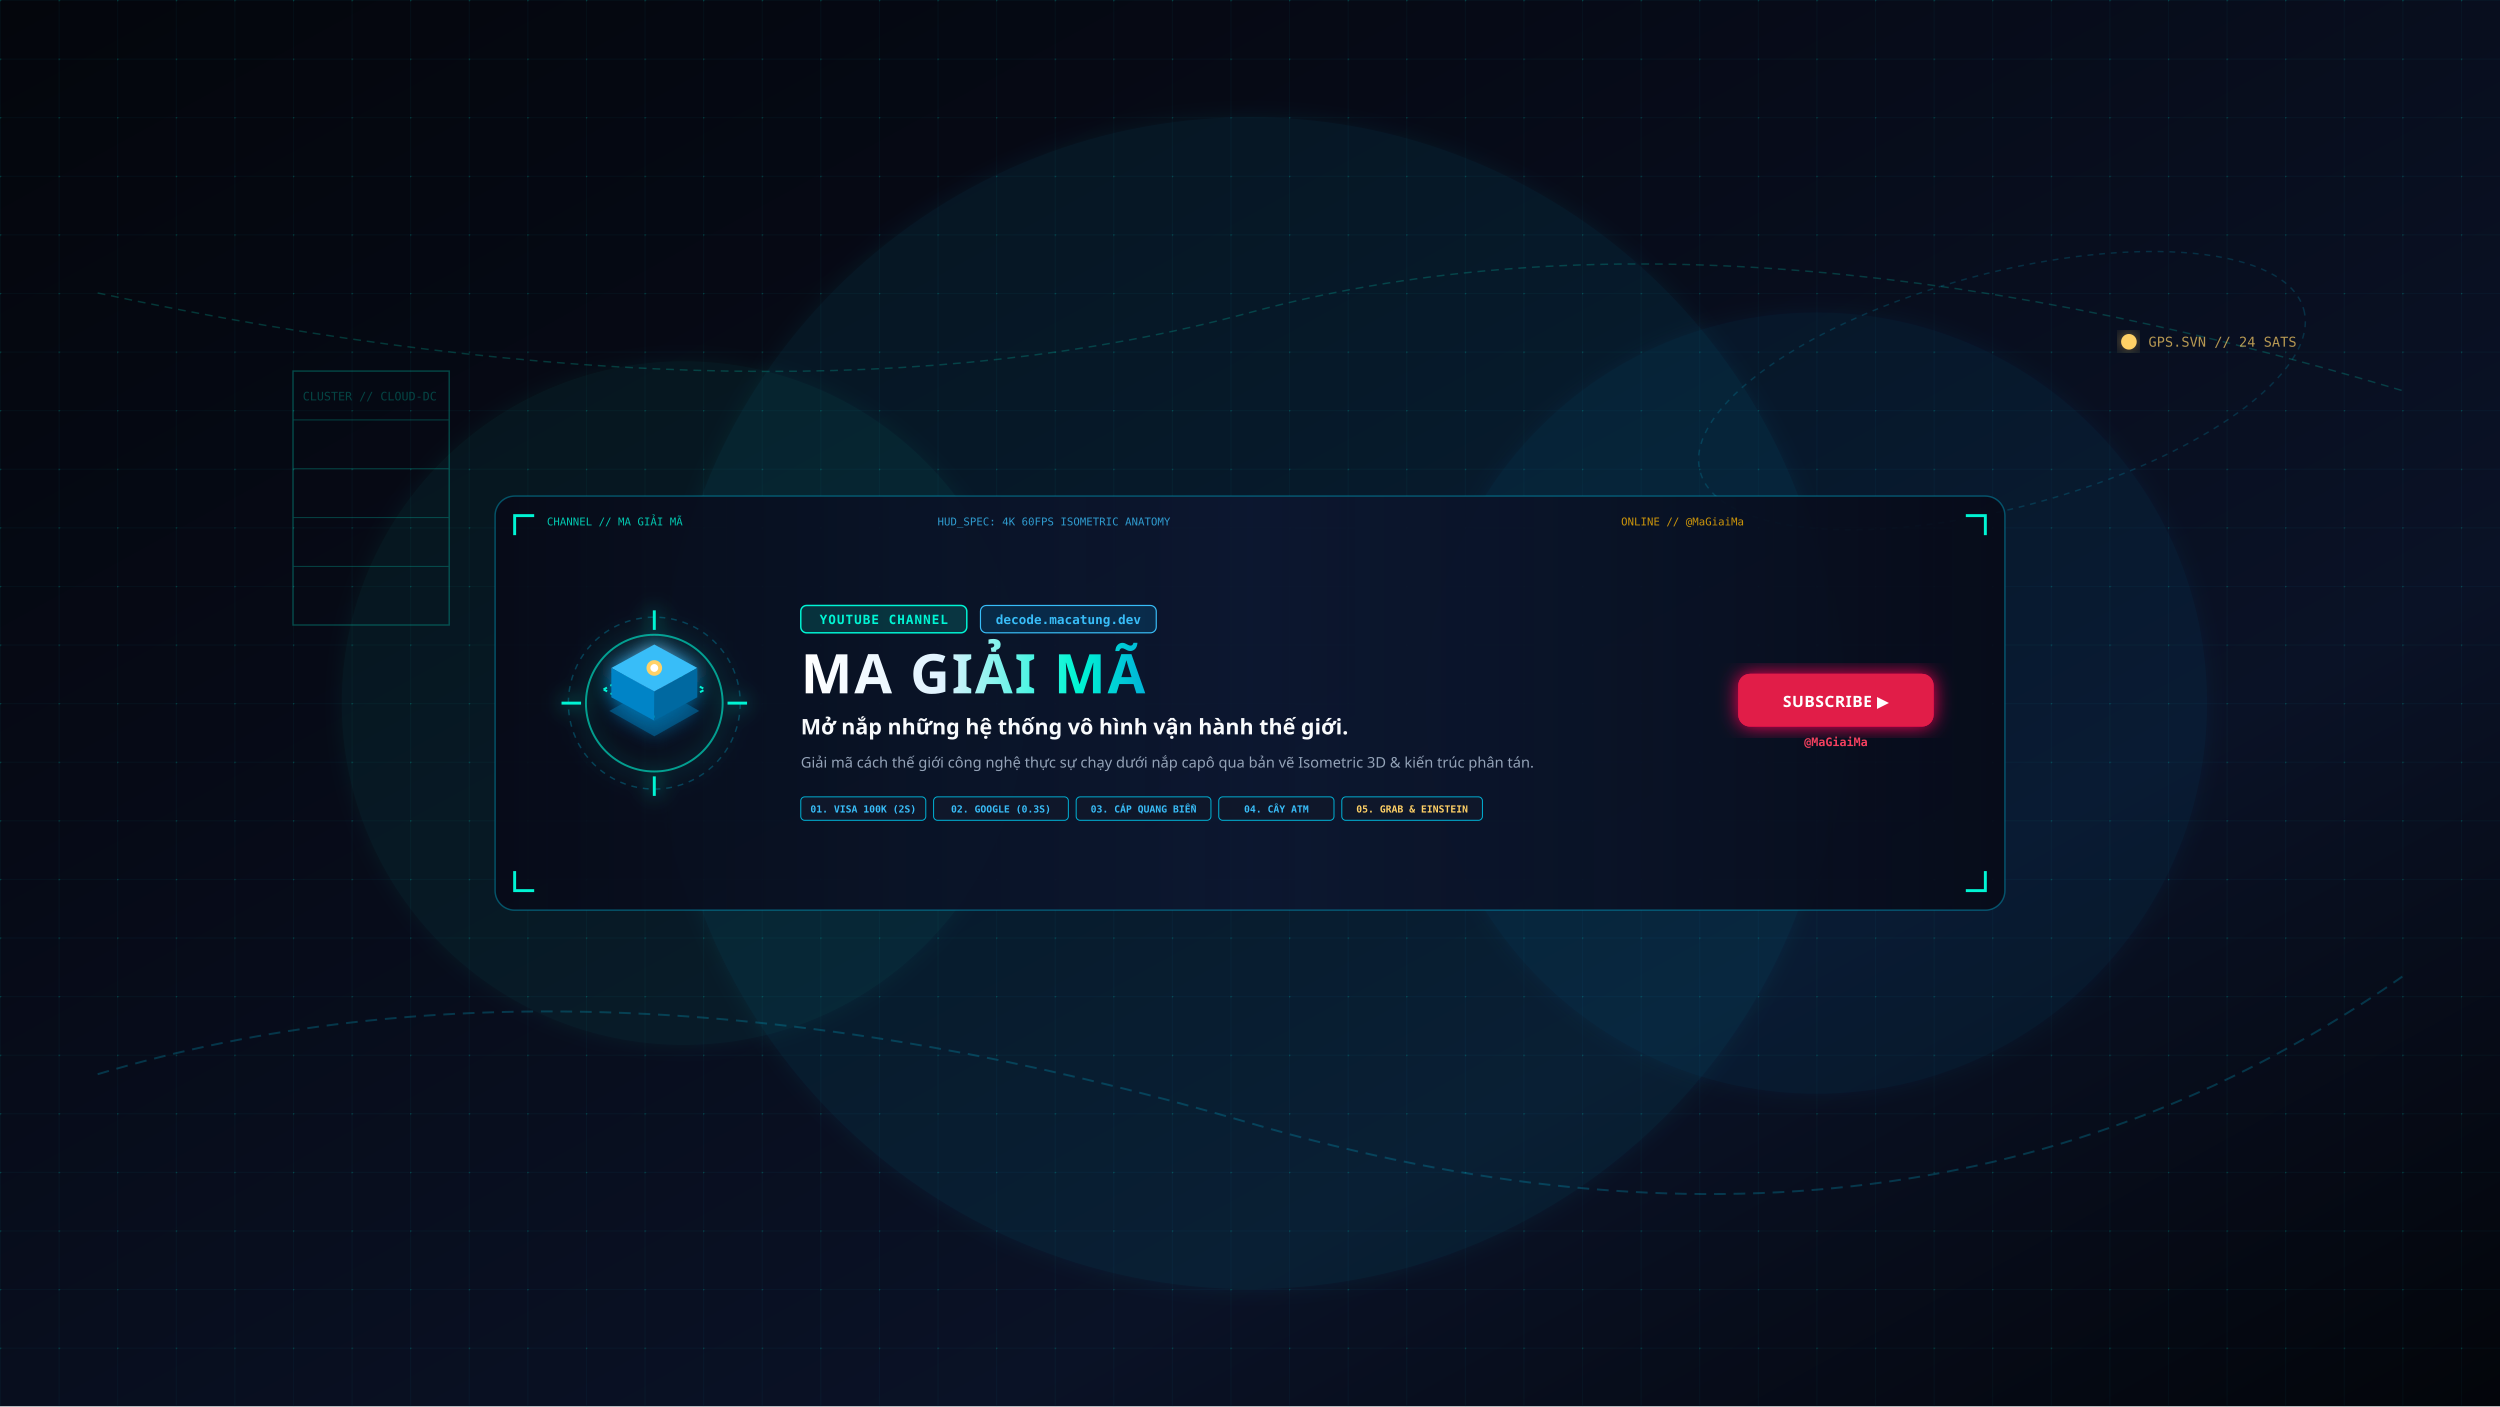
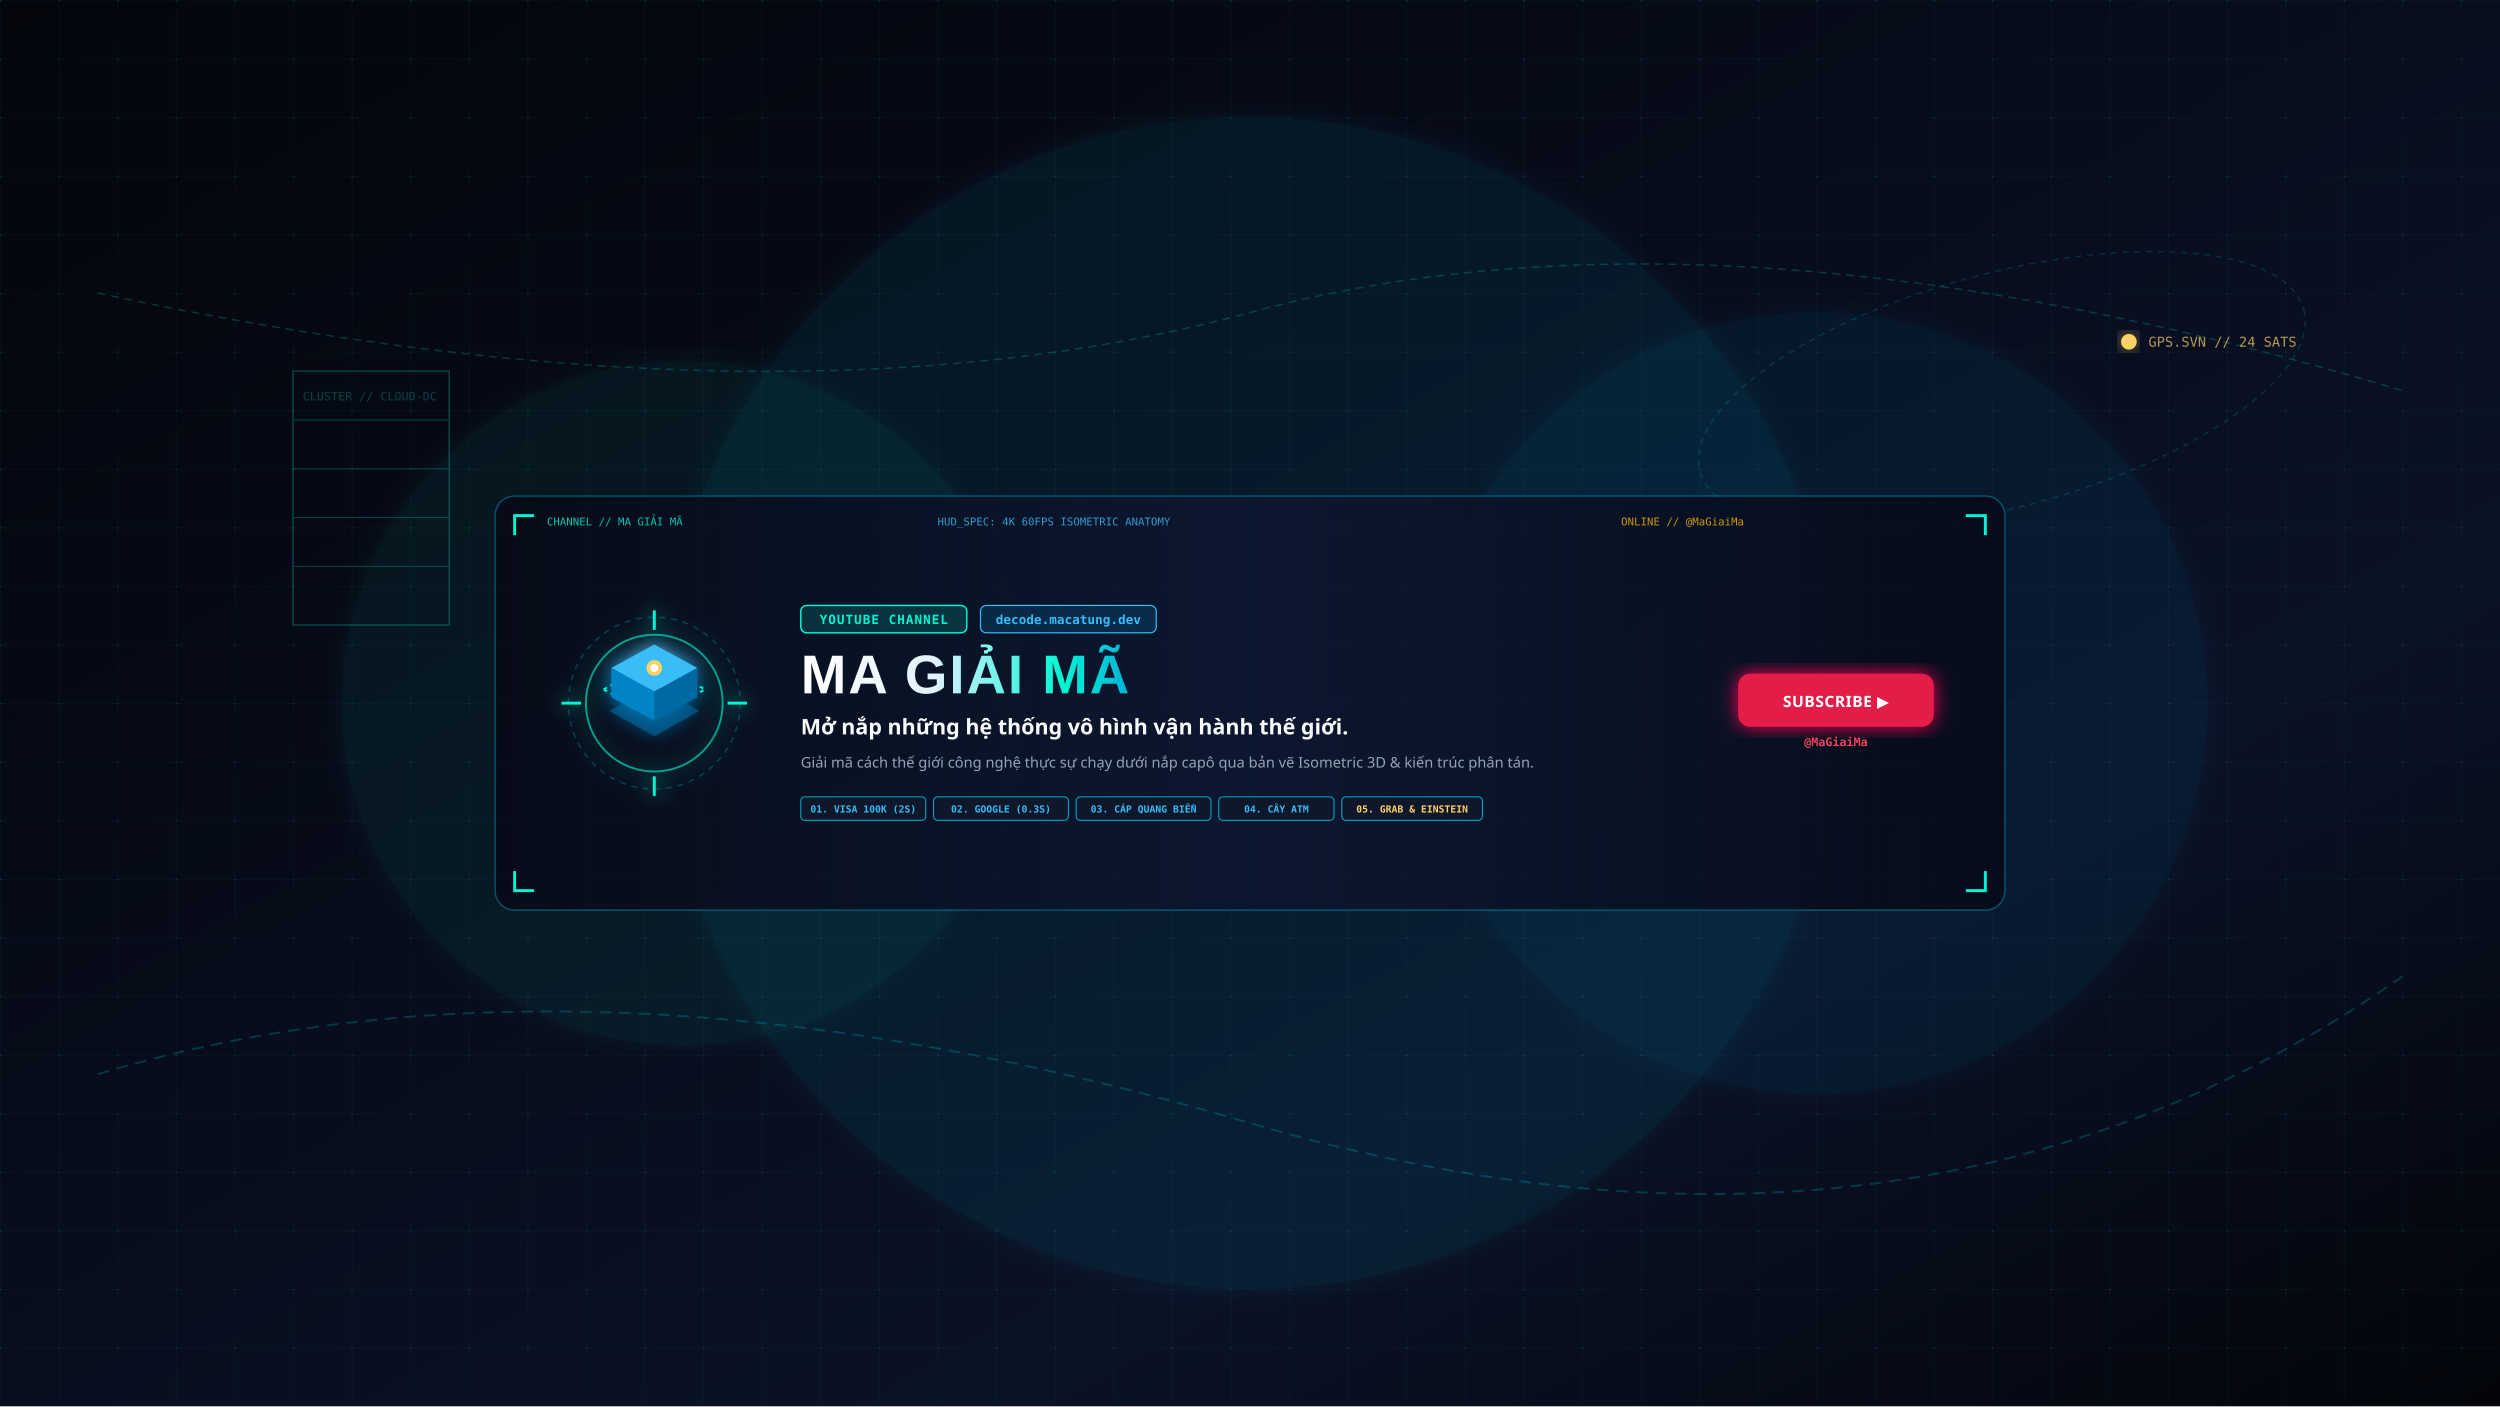
<svg xmlns="http://www.w3.org/2000/svg" viewBox="0 0 2560 1440" width="2560" height="1440">
  <defs>
    <linearGradient id="bBg" x1="0%" y1="0%" x2="100%" y2="100%">
      <stop offset="0%" stop-color="#04060c" />
      <stop offset="30%" stop-color="#060a16" />
      <stop offset="70%" stop-color="#0a1226" />
      <stop offset="100%" stop-color="#03050a" />
    </linearGradient>
    <linearGradient id="bCyan" x1="0%" y1="0%" x2="100%" y2="0%">
      <stop offset="0%" stop-color="#ffffff" />
      <stop offset="40%" stop-color="#e0f2fe" />
      <stop offset="80%" stop-color="#00f5d4" />
      <stop offset="100%" stop-color="#00b4d8" />
    </linearGradient>
    <linearGradient id="bSafeGrad" x1="0%" y1="0%" x2="100%" y2="0%">
      <stop offset="0%" stop-color="#060a17" stop-opacity="0.9" />
      <stop offset="50%" stop-color="#0d1730" stop-opacity="0.95" />
      <stop offset="100%" stop-color="#060a17" stop-opacity="0.9" />
    </linearGradient>
    <pattern id="bGrid" width="60" height="60" patternUnits="userSpaceOnUse">
      <path d="M 60 0 L 0 0 0 60" fill="none" stroke="#00b4d8" stroke-width="0.75" stroke-opacity="0.1" />
      <circle cx="0" cy="0" r="1.5" fill="#00f5d4" fill-opacity="0.2" />
    </pattern>
    <filter id="bBloom" x="-20%" y="-20%" width="140%" height="140%">
      <feGaussianBlur stdDeviation="10" result="blur" />
      <feComposite in="SourceGraphic" in2="blur" operator="over" />
    </filter>
  </defs>
  <rect width="2560" height="1440" fill="url(#bBg)" />
  <rect width="2560" height="1440" fill="url(#bGrid)" />
  <circle cx="1280" cy="720" r="600" fill="#00b4d8" opacity="0.08" filter="url(#bBloom)" />
  <circle cx="700" cy="720" r="350" fill="#00f5d4" opacity="0.06" filter="url(#bBloom)" />
  <circle cx="1860" cy="720" r="400" fill="#0077b6" opacity="0.09" filter="url(#bBloom)" />
  <path d="M 100 1100 Q 600 950 1280 1150 T 2460 1000" fill="none" stroke="#00b4d8" stroke-width="2" stroke-opacity="0.25" stroke-dasharray="12 8" />
  <path d="M 100 300 Q 800 450 1280 320 T 2460 400" fill="none" stroke="#00f5d4" stroke-width="1.5" stroke-opacity="0.2" stroke-dasharray="8 6" />
  <ellipse cx="2050" cy="400" rx="320" ry="120" fill="none" stroke="#00b4d8" stroke-width="1.5" stroke-opacity="0.2" transform="rotate(-15 2050 400)" stroke-dasharray="6 6" />
  <circle cx="2180" cy="350" r="8" fill="#ffd166" filter="url(#bBloom)" />
  <text x="2200" y="355" font-family="'JetBrains Mono', monospace" font-size="14" fill="#ffd166" opacity="0.7">GPS.SVN // 24 SATS</text>
  <g transform="translate(300, 380)" opacity="0.25">
    <rect x="0" y="0" width="160" height="260" fill="none" stroke="#00f5d4" stroke-width="1.5" />
    <line x1="0" y1="50" x2="160" y2="50" stroke="#00f5d4" stroke-width="1" />
    <line x1="0" y1="100" x2="160" y2="100" stroke="#00f5d4" stroke-width="1" />
    <line x1="0" y1="150" x2="160" y2="150" stroke="#00f5d4" stroke-width="1" />
    <line x1="0" y1="200" x2="160" y2="200" stroke="#00f5d4" stroke-width="1" />
    <text x="10" y="30" font-family="'JetBrains Mono', monospace" font-size="12" fill="#00f5d4">CLUSTER // CLOUD-DC</text>
  </g>
  <g id="youtube-safe-area">
    <rect x="507" y="508" width="1546" height="424" rx="20" fill="url(#bSafeGrad)" stroke="#00b4d8" stroke-width="1.5" stroke-opacity="0.4" />
    <path d="M 527 548 L 527 528 L 547 528" fill="none" stroke="#00f5d4" stroke-width="3" />
    <path d="M 2033 548 L 2033 528 L 2013 528" fill="none" stroke="#00f5d4" stroke-width="3" />
    <path d="M 527 892 L 527 912 L 547 912" fill="none" stroke="#00f5d4" stroke-width="3" />
    <path d="M 2033 892 L 2033 912 L 2013 912" fill="none" stroke="#00f5d4" stroke-width="3" />
    <g transform="translate(560, 538)" font-family="'JetBrains Mono', monospace" font-size="11" fill="#00f5d4" opacity="0.8">
      <text x="0" y="0">CHANNEL // MA GIẢI MÃ</text>
      <text x="400" y="0" fill="#38bdf8">HUD_SPEC: 4K 60FPS ISOMETRIC ANATOMY</text>
      <text x="1100" y="0" fill="#ffb703">ONLINE // @MaGiaiMa</text>
    </g>
    <g transform="translate(560, 570)">
      <g transform="translate(110, 150)" filter="url(#bBloom)">
        <circle cx="0" cy="0" r="88" fill="none" stroke="#00b4d8" stroke-width="1.5" stroke-opacity="0.3" stroke-dasharray="6 6" />
        <circle cx="0" cy="0" r="70" fill="none" stroke="#00f5d4" stroke-width="2" stroke-opacity="0.6" />
        <line x1="0" y1="-95" x2="0" y2="-75" stroke="#00f5d4" stroke-width="3" />
        <line x1="0" y1="75" x2="0" y2="95" stroke="#00f5d4" stroke-width="3" />
        <line x1="-95" y1="0" x2="-75" y2="0" stroke="#00f5d4" stroke-width="3" />
        <line x1="75" y1="0" x2="95" stroke="#00f5d4" stroke-width="3" />
        <polygon points="-46,8 0,-18 46,8 0,34" fill="#0369a1" opacity="0.6" />
        <polygon points="-52,-14 0,-42 52,-14 0,14" fill="none" stroke="#00f5d4" stroke-width="2" stroke-dasharray="4 4" />
        <polygon points="-44,-36 0,-60 44,-36 0,-12" fill="#38bdf8" />
        <polygon points="-44,-36 0,-12 0,18 -44,-6" fill="#0284c7" />
        <polygon points="0,-12 44,-36 44,-6 0,18" fill="#0369a1" />
        <circle cx="0" cy="-36" r="8" fill="#ffd166" />
        <circle cx="0" cy="-36" r="4" fill="#ffffff" />
      </g>
      <g transform="translate(260, 50)">
        <rect x="0" y="0" width="170" height="28" rx="6" fill="#00f5d4" fill-opacity="0.15" stroke="#00f5d4" stroke-width="1.5" />
        <text x="85" y="19" font-family="'JetBrains Mono', monospace" font-size="13" font-weight="800" fill="#00f5d4" text-anchor="middle" letter-spacing="1">
          YOUTUBE CHANNEL
        </text>
        <rect x="184" y="0" width="180" height="28" rx="6" fill="#0284c7" fill-opacity="0.2" stroke="#38bdf8" stroke-width="1.2" />
        <text x="274" y="19" font-family="'JetBrains Mono', monospace" font-size="13" font-weight="700" fill="#38bdf8" text-anchor="middle">
          decode.macatung.dev
        </text>
-         <text x="0" y="90" font-family="'Space Grotesk', 'Syne', sans-serif" font-size="56" font-weight="900" fill="url(#bCyan)" letter-spacing="2">
+         <text x="0" y="90" font-family="'Be Vietnam Pro', 'Plus Jakarta Sans', 'Segoe UI', Arial, sans-serif" font-size="56" font-weight="900" fill="url(#bCyan)" letter-spacing="2">
          MA GIẢI MÃ
        </text>
        <text x="0" y="132" font-family="'Plus Jakarta Sans', sans-serif" font-size="22" font-weight="600" fill="#f8fafc">
          Mở nắp những hệ thống vô hình vận hành thế giới.
        </text>
        <text x="0" y="166" font-family="'Plus Jakarta Sans', sans-serif" font-size="15" font-weight="400" fill="#94a3b8">
          Giải mã cách thế giới công nghệ thực sự chạy dưới nắp capô qua bản vẽ Isometric 3D &amp; kiến trúc phân tán.
        </text>
        <g transform="translate(0, 196)" font-family="'JetBrains Mono', monospace" font-size="10" font-weight="600">
          <rect x="0" y="0" width="128" height="24" rx="4" fill="#0f172a" stroke="#00b4d8" stroke-width="1" />
          <text x="64" y="16" fill="#38bdf8" text-anchor="middle">01. VISA 100K (2S)</text>
          <rect x="136" y="0" width="138" height="24" rx="4" fill="#0f172a" stroke="#00b4d8" stroke-width="1" />
          <text x="205" y="16" fill="#38bdf8" text-anchor="middle">02. GOOGLE (0.3S)</text>
          <rect x="282" y="0" width="138" height="24" rx="4" fill="#0f172a" stroke="#00b4d8" stroke-width="1" />
          <text x="351" y="16" fill="#38bdf8" text-anchor="middle">03. CÁP QUANG BIỂN</text>
          <rect x="428" y="0" width="118" height="24" rx="4" fill="#0f172a" stroke="#00b4d8" stroke-width="1" />
          <text x="487" y="16" fill="#38bdf8" text-anchor="middle">04. CÂY ATM</text>
          <rect x="554" y="0" width="144" height="24" rx="4" fill="#0f172a" stroke="#00b4d8" stroke-width="1" />
          <text x="626" y="16" fill="#ffd166" text-anchor="middle">05. GRAB &amp; EINSTEIN</text>
        </g>
      </g>
      <g transform="translate(1220, 120)">
        <rect x="0" y="0" width="200" height="54" rx="12" fill="#ff0054" filter="url(#bBloom)" />
        <rect x="0" y="0" width="200" height="54" rx="12" fill="#e11d48" />
        <text x="100" y="34" font-family="'Plus Jakarta Sans', sans-serif" font-size="16" font-weight="800" fill="#ffffff" text-anchor="middle" letter-spacing="0.5">
          SUBSCRIBE ▶
        </text>
        <text x="100" y="74" font-family="'JetBrains Mono', monospace" font-size="12" font-weight="600" fill="#f43f5e" text-anchor="middle">
          @MaGiaiMa
        </text>
      </g>
    </g>
  </g>
</svg>
